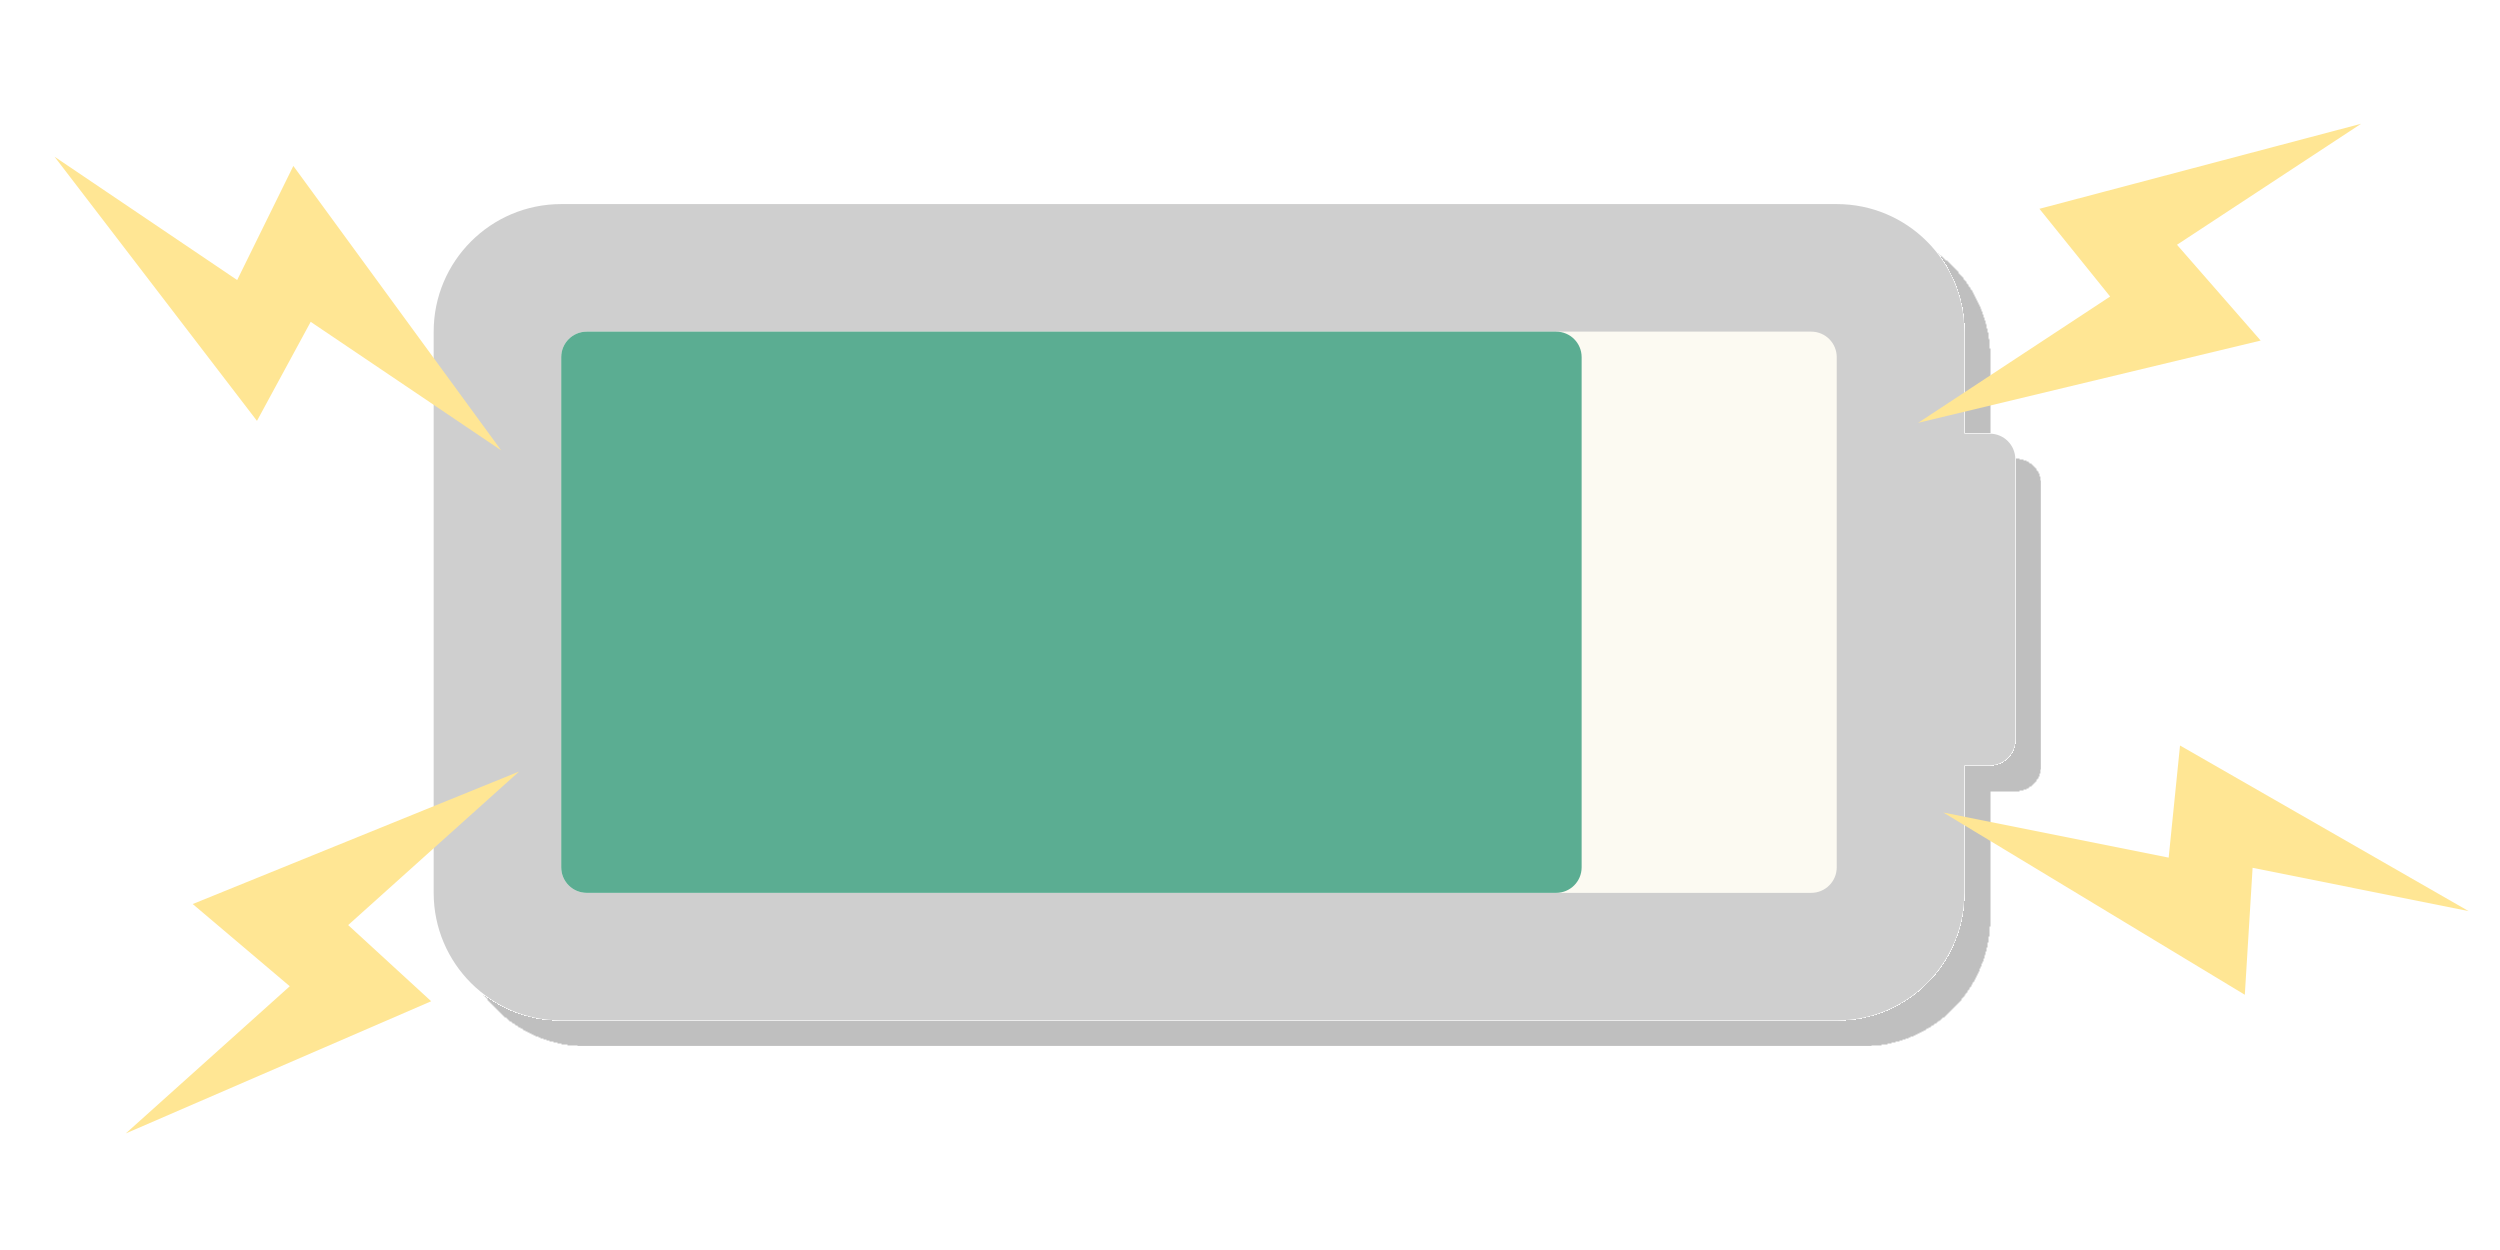
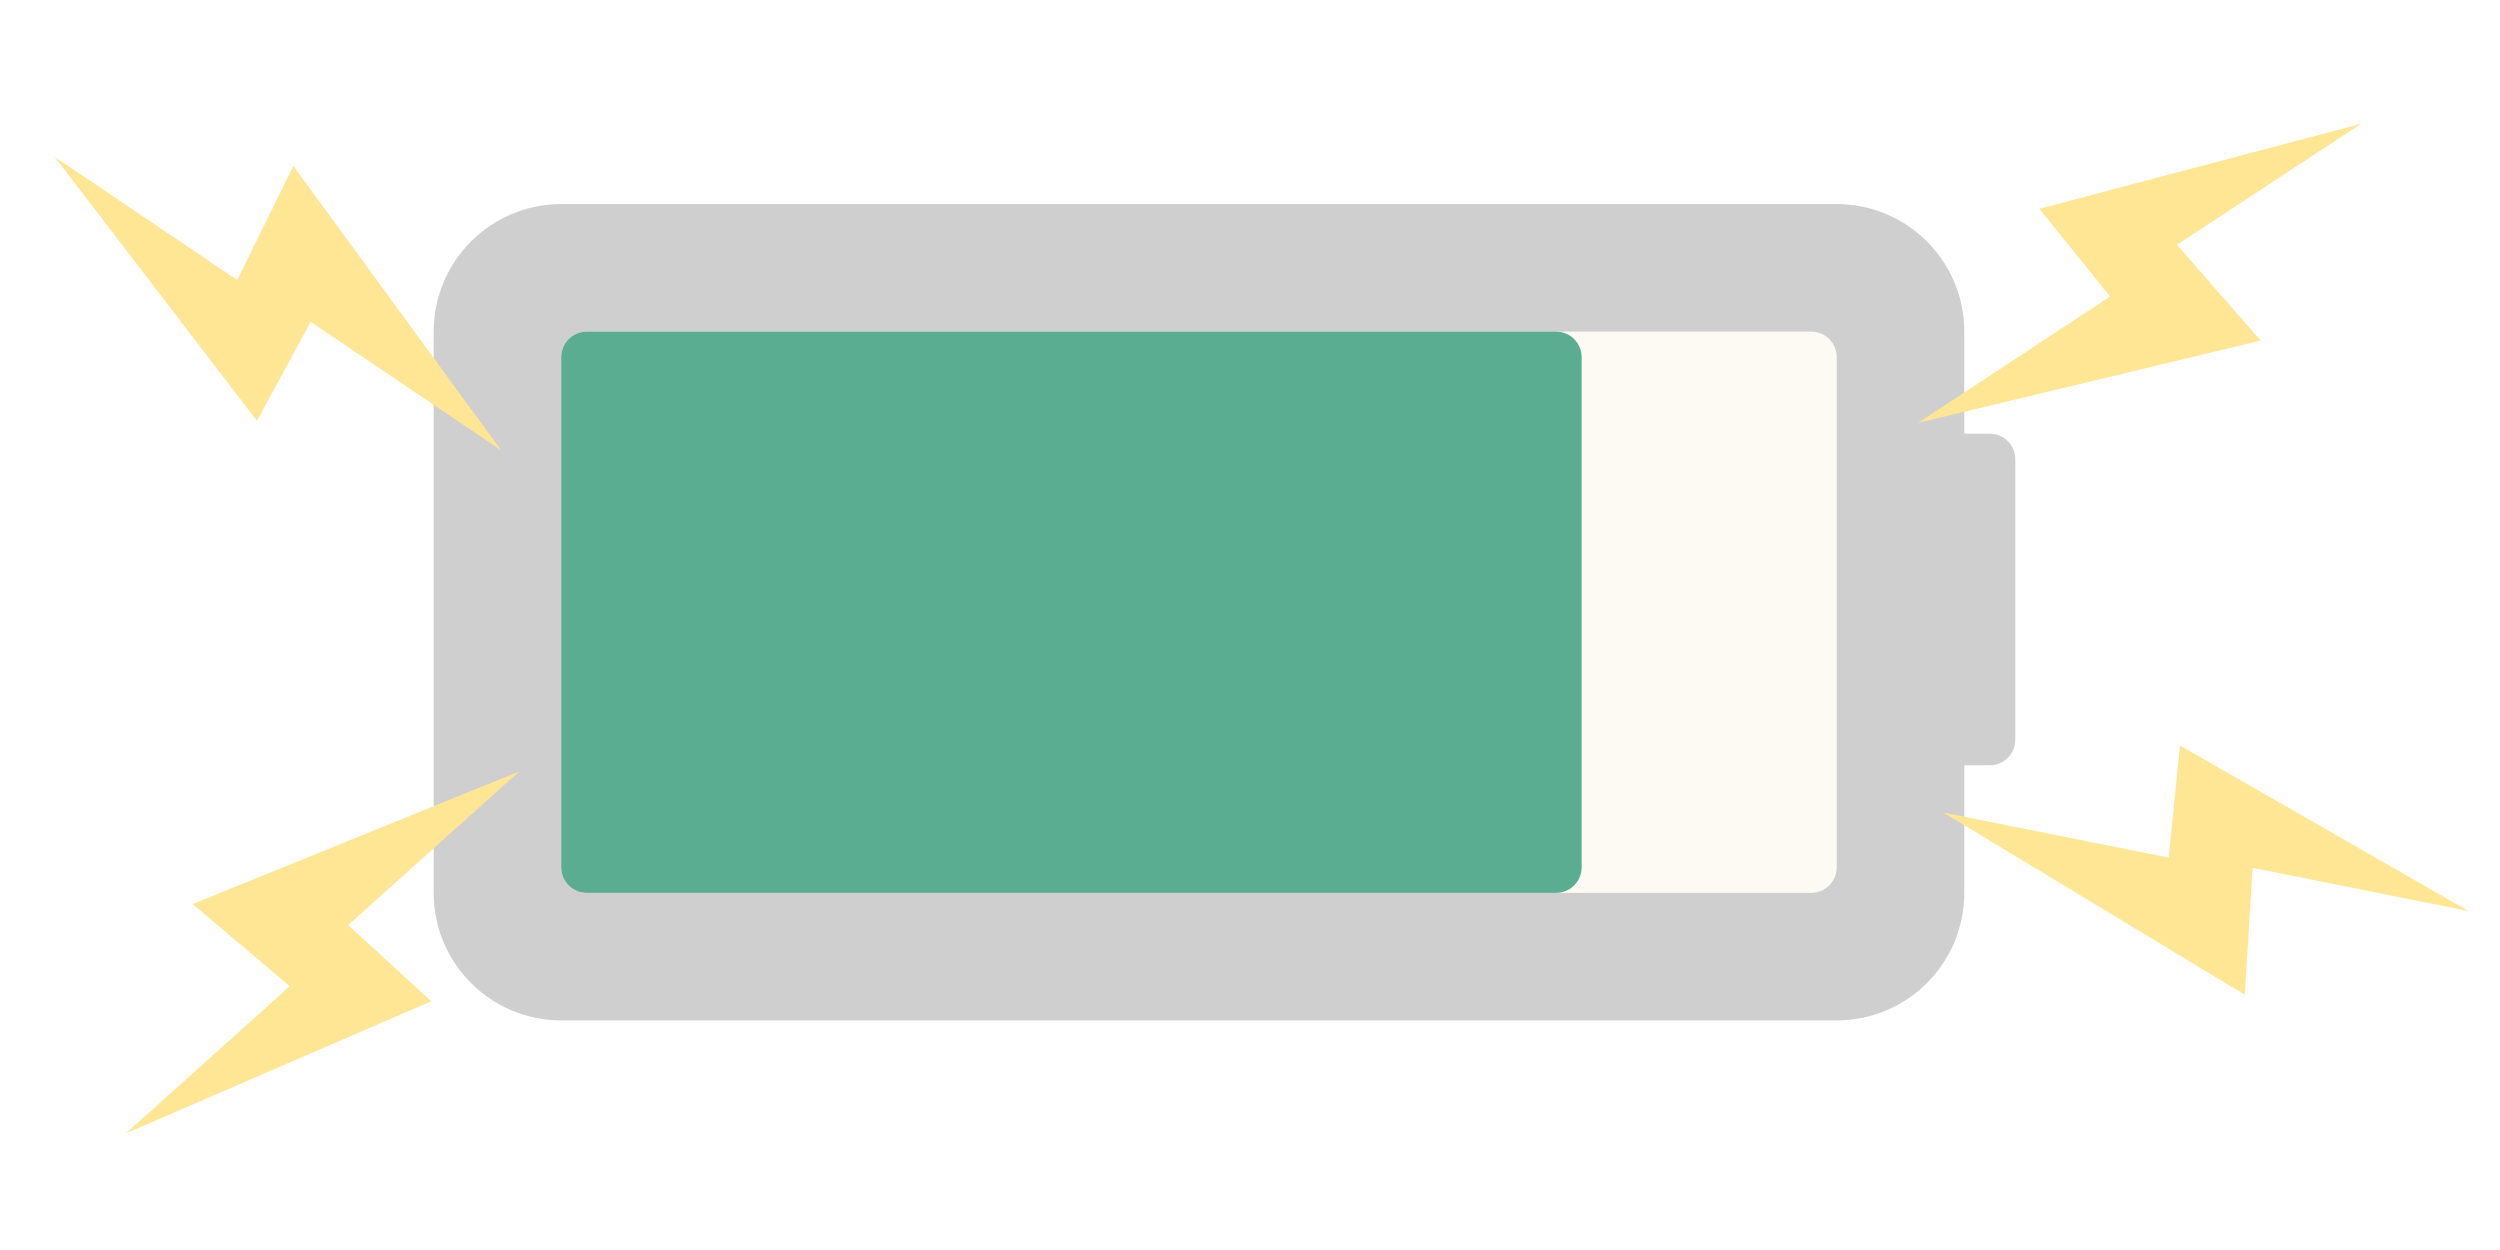
<svg xmlns="http://www.w3.org/2000/svg" width="98" height="49" viewBox="0 0 98 49" fill="none">
-   <g filter="url(#filter0_d)">
-     <rect x="17" y="8" width="60" height="32" rx="5" fill="#CFCFCF" />
-     <rect x="69" y="17" width="10" height="13" rx="1" fill="#CFCFCF" />
-     <rect x="22" y="13" width="50" height="22" rx="1" fill="#FCFAF2" />
-     <rect x="22" y="13" width="40" height="22" rx="1" fill="#5BAD92" />
-   </g>
+   <rect x="17" y="8" width="60" height="32" rx="5" fill="#CFCFCF" />
+   <rect x="69" y="17" width="10" height="13" rx="1" fill="#CFCFCF" />
+   <rect x="22" y="13" width="50" height="22" rx="1" fill="#FCFAF2" />
+   <rect x="22" y="13" width="40" height="22" rx="1" fill="#5BAD92" />
  <path d="M87.997 38.995L88.302 34.018L96.771 35.716L85.457 29.224L85.012 33.619L76.178 31.851L87.997 38.995Z" fill="#FFE694" />
  <path d="M88.618 13.35L85.338 9.595L92.556 4.851L79.945 8.185L82.717 11.624L75.191 16.575L88.618 13.35Z" fill="#FFE694" />
  <path d="M7.554 35.438L11.359 38.661L4.931 44.43L16.902 39.249L13.648 36.263L20.35 30.243L7.554 35.438Z" fill="#FFE694" />
  <path d="M11.499 6.505L9.297 10.978L2.139 6.144L10.073 16.498L12.179 12.616L19.647 17.655L11.499 6.505Z" fill="#FFE694" />
-   <defs>
-     <filter id="filter0_d" x="17" y="8" width="63" height="33" filterUnits="userSpaceOnUse" color-interpolation-filters="sRGB">
-       <feFlood flood-opacity="0" result="BackgroundImageFix" />
-       <feColorMatrix in="SourceAlpha" type="matrix" values="0 0 0 0 0 0 0 0 0 0 0 0 0 0 0 0 0 0 127 0" result="hardAlpha" />
-       <feOffset dx="1" dy="1" />
-       <feComposite in2="hardAlpha" operator="out" />
-       <feColorMatrix type="matrix" values="0 0 0 0 0 0 0 0 0 0 0 0 0 0 0 0 0 0 0.25 0" />
-       <feBlend mode="normal" in2="BackgroundImageFix" result="effect1_dropShadow" />
-       <feBlend mode="normal" in="SourceGraphic" in2="effect1_dropShadow" result="shape" />
-     </filter>
-   </defs>
</svg>
